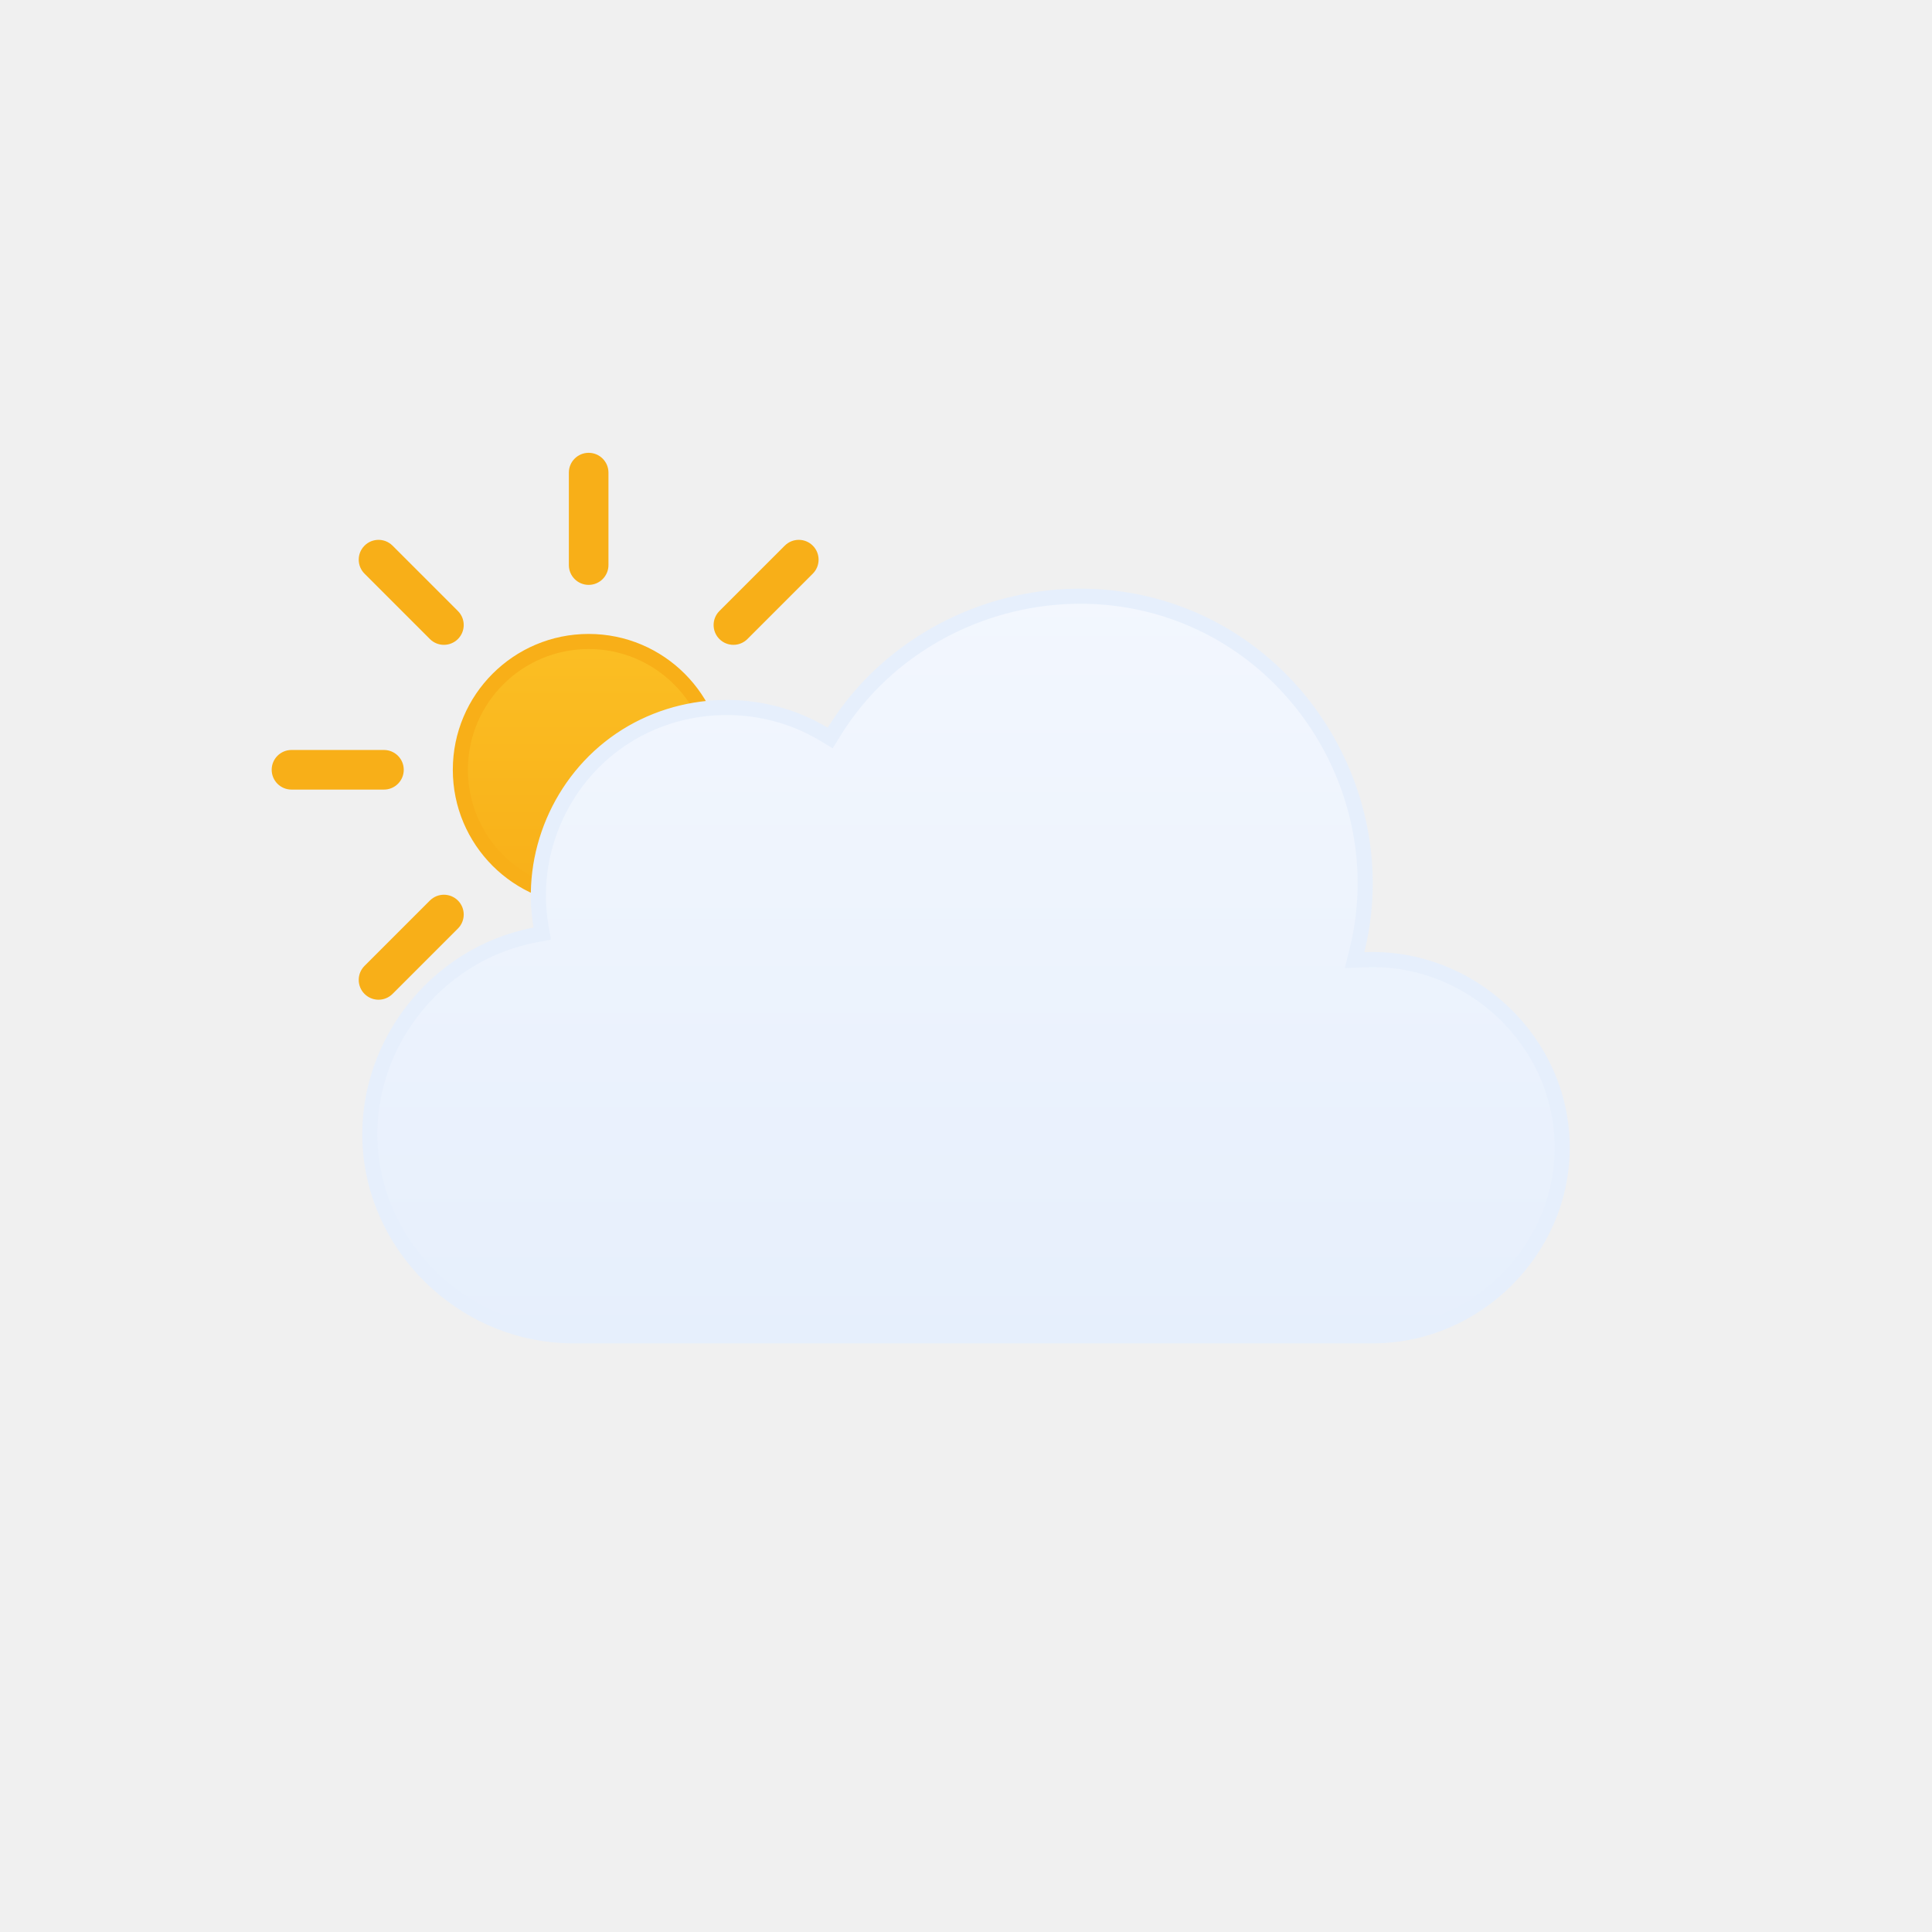
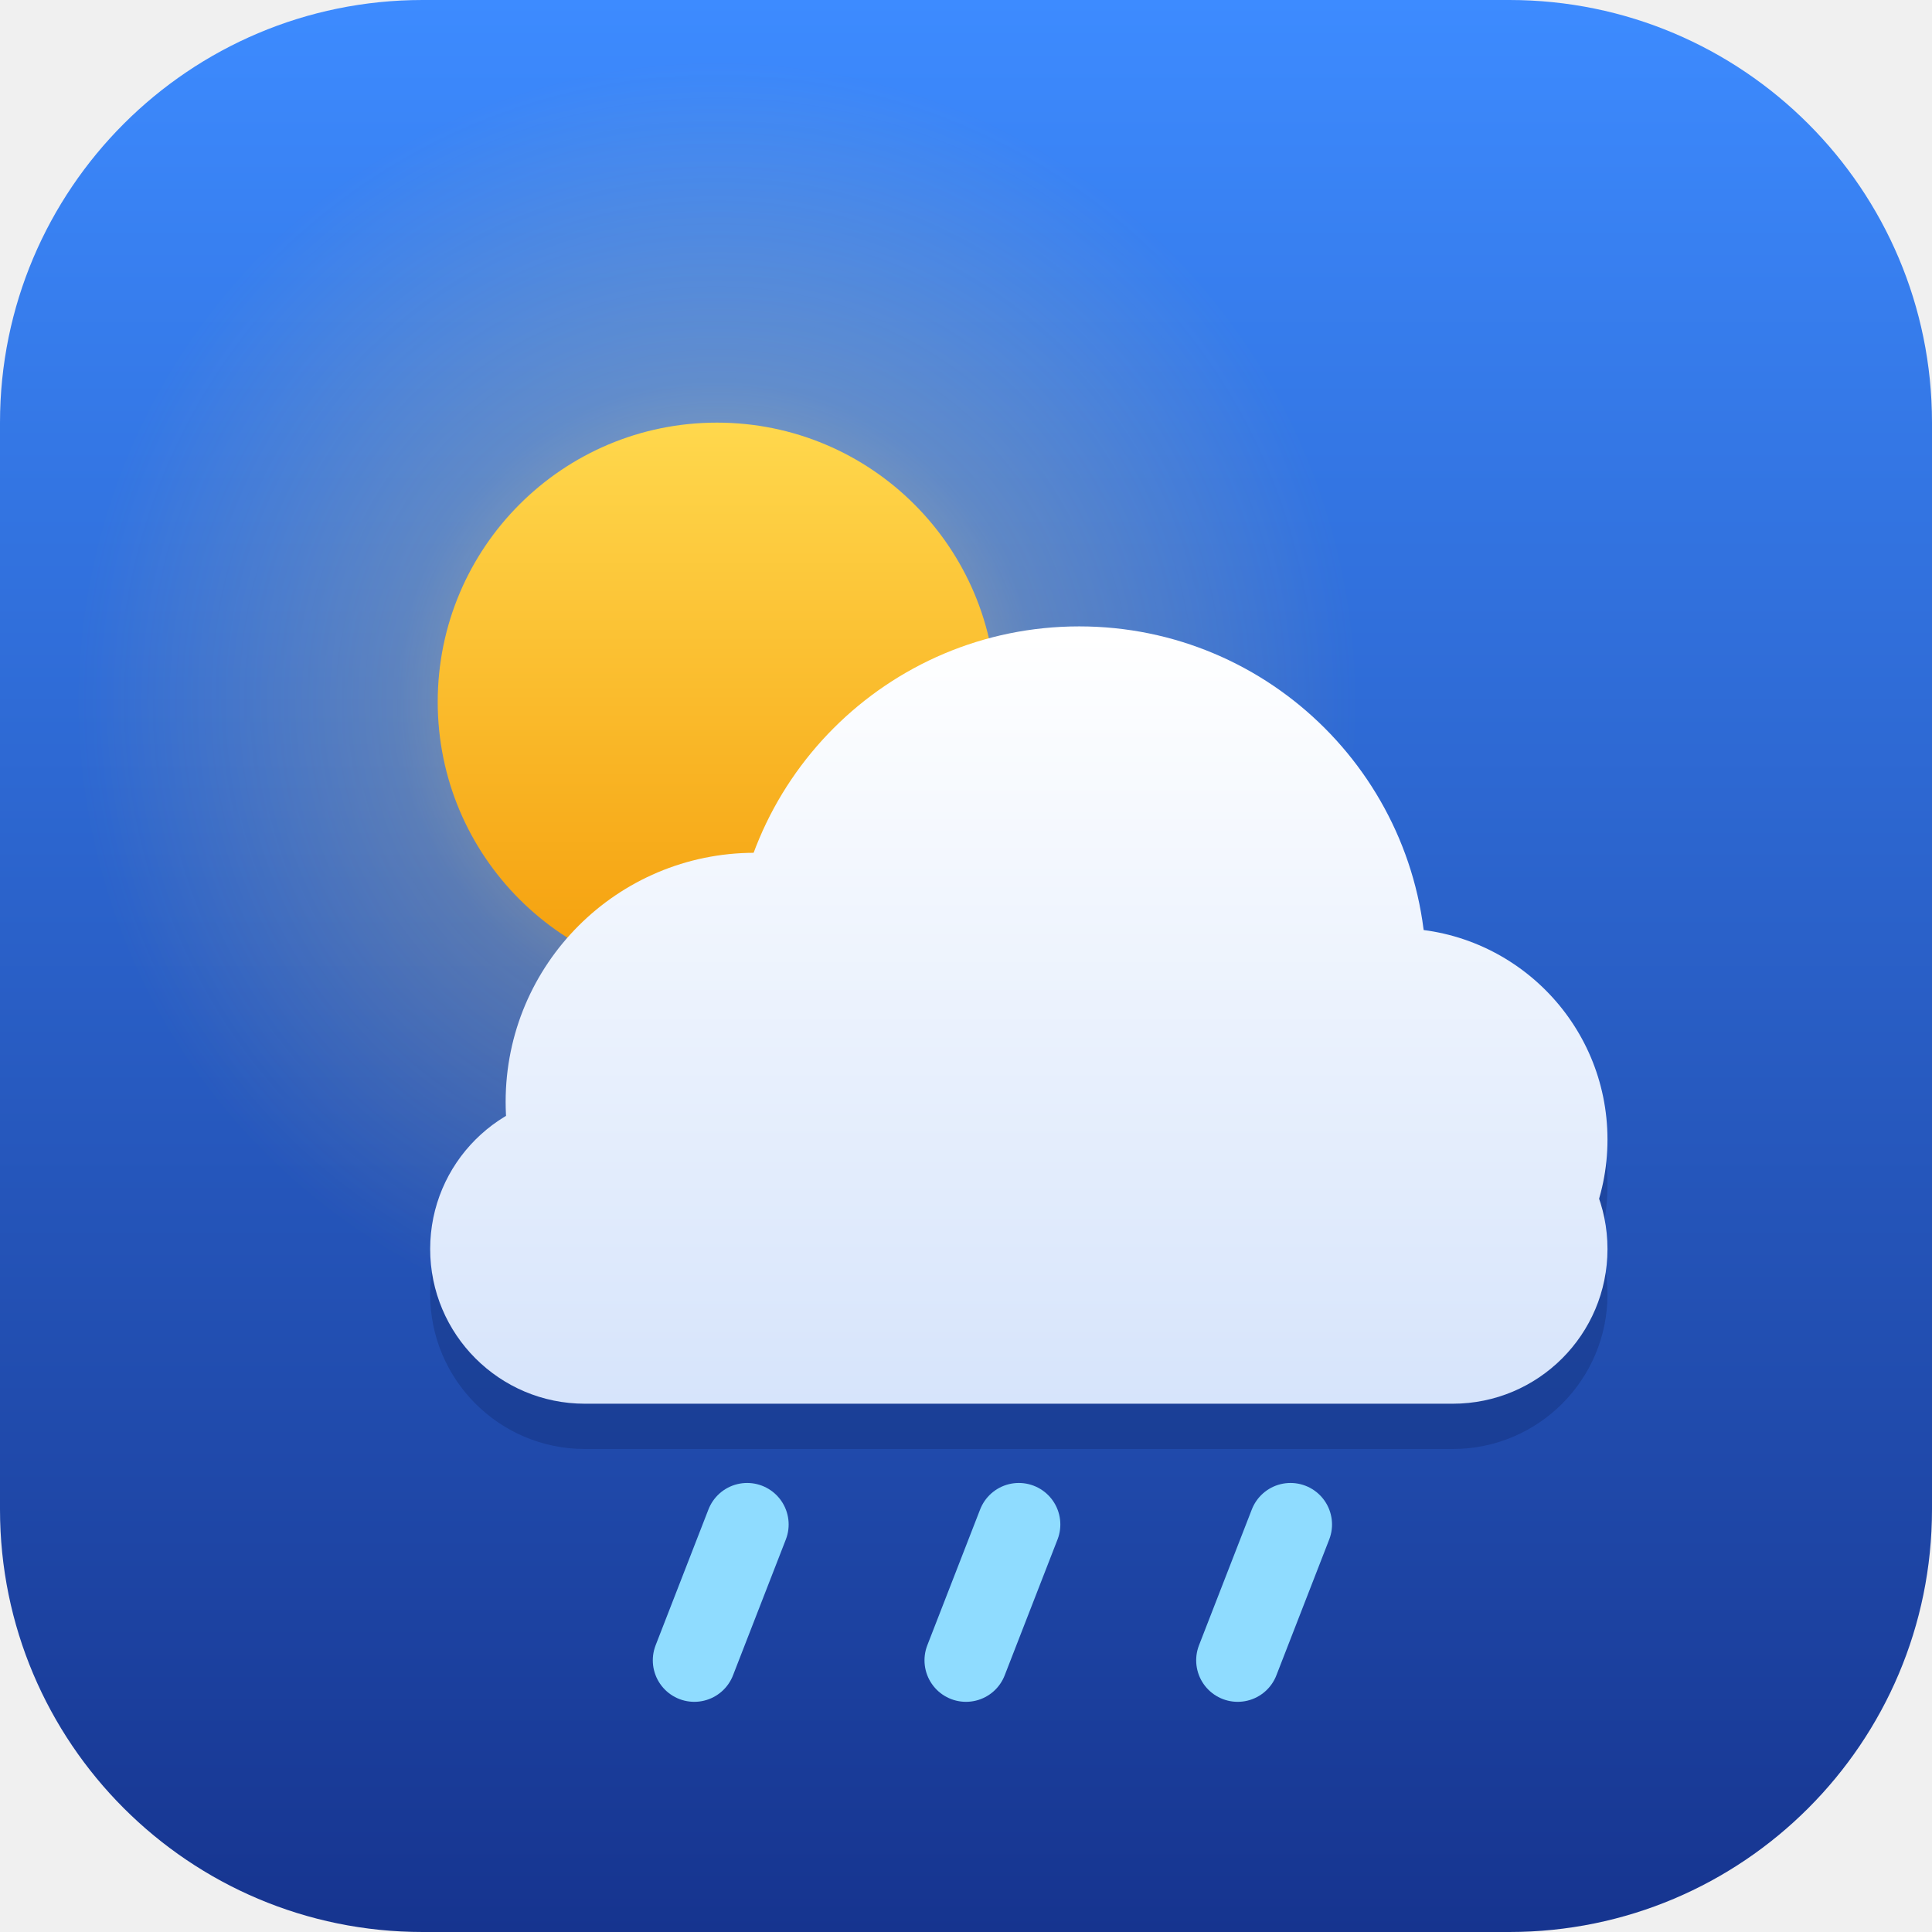
- <svg xmlns="http://www.w3.org/2000/svg" viewBox="0 0 128 128" fill="none">
-   <g id="partly-cloudy-day" clip-path="url(#clip0_1858_8241)">
-     <g id="Sky">
-       <g id="Sun">
-         <circle id="Core" cx="39" cy="51" r="8.5" fill="url(#paint0_linear_1858_8241)" stroke="#F8AF18" />
-         <g id="Rays">
-           <path d="M37.688 31.312C37.688 30.588 38.275 30 39 30C39.725 30 40.312 30.588 40.312 31.312V37.438C40.312 38.162 39.725 38.75 39 38.75C38.275 38.75 37.688 38.162 37.688 37.438V31.312Z" fill="#F8AF18" />
-           <path d="M51.993 36.151C52.506 35.638 53.337 35.638 53.849 36.151C54.362 36.663 54.362 37.494 53.849 38.007L49.518 42.338C49.006 42.85 48.175 42.85 47.662 42.338C47.15 41.825 47.15 40.994 47.662 40.482L51.993 36.151Z" fill="#F8AF18" />
-           <path d="M58.688 49.688C59.412 49.688 60 50.275 60 51C60 51.725 59.412 52.312 58.688 52.312H52.562C51.838 52.312 51.25 51.725 51.25 51C51.25 50.275 51.838 49.688 52.562 49.688H58.688Z" fill="#F8AF18" />
-           <path d="M53.849 63.993C54.362 64.506 54.362 65.337 53.849 65.849C53.337 66.362 52.506 66.362 51.993 65.849L47.662 61.518C47.15 61.006 47.15 60.175 47.662 59.662C48.175 59.15 49.006 59.15 49.518 59.662L53.849 63.993Z" fill="#F8AF18" />
-           <path d="M37.688 64.562C37.688 63.838 38.275 63.25 39 63.25C39.725 63.25 40.312 63.838 40.312 64.562V70.688C40.312 71.412 39.725 72 39 72C38.275 72 37.688 71.412 37.688 70.688V64.562Z" fill="#F8AF18" />
-           <path d="M28.482 59.662C28.994 59.15 29.825 59.15 30.338 59.662C30.851 60.175 30.851 61.006 30.338 61.518L26.007 65.849C25.494 66.362 24.663 66.362 24.151 65.849C23.638 65.337 23.638 64.506 24.151 63.993L28.482 59.662Z" fill="#F8AF18" />
-           <path d="M25.438 49.688C26.162 49.688 26.75 50.275 26.75 51C26.75 51.725 26.162 52.312 25.438 52.312H19.312C18.588 52.312 18 51.725 18 51C18 50.275 18.588 49.688 19.312 49.688H25.438Z" fill="#F8AF18" />
-           <path d="M30.338 40.482C30.851 40.994 30.851 41.825 30.338 42.338C29.825 42.85 28.994 42.85 28.482 42.338L24.151 38.007C23.638 37.494 23.638 36.663 24.151 36.151C24.663 35.638 25.494 35.638 26.007 36.151L30.338 40.482Z" fill="#F8AF18" />
-           <animateTransform attributeName="transform" type="rotate" values="0 39.0 51.0;360 39.0 51.0" dur="6s" begin="0s" repeatCount="indefinite" />
-         </g>
-       </g>
-       <g id="Clouds">
-         <g id="Cloud">
-           <path id="Cloud_2" d="M55.262 48.475C60.123 40.611 70.297 37.38 78.815 40.943C87.321 44.502 92.138 54.003 89.903 62.965L89.742 63.614L90.411 63.585C97.42 63.279 103.5 68.992 103.5 76.028C103.5 82.84 97.772 88.5 90.977 88.5H37.954C31.128 88.502 25.203 83.171 24.559 76.36C23.916 69.552 28.737 63.212 35.443 61.945L35.926 61.853L35.842 61.369C35.026 56.624 37.126 51.717 41.105 49.013C45.095 46.301 50.446 46.154 54.58 48.64L55.003 48.895L55.262 48.475Z" fill="url(#paint1_linear_1858_8241)" stroke="#E6EFFC" stroke-miterlimit="10" />
-         </g>
-         <animateTransform attributeName="transform" type="translate" values="0 0;0 -3;0 0" dur="3s" begin="0s" repeatCount="indefinite" calcMode="spline" keySplines=".42 0 .58 1; .42 0 .58 1" />
-       </g>
-     </g>
+ <svg xmlns="http://www.w3.org/2000/svg" viewBox="0 0 512 512">
+   <defs>
+     <linearGradient id="himmel" x1="0" y1="0" x2="0" y2="512" gradientUnits="userSpaceOnUse">
+       <stop offset="0" stop-color="#3d8bff" />
+       <stop offset="1" stop-color="#16348f" />
+     </linearGradient>
+     <radialGradient id="schein" cx="190" cy="186" r="170" gradientUnits="userSpaceOnUse">
+       <stop offset="0" stop-color="#ffe7a3" stop-opacity="0.7" />
+       <stop offset="0.5" stop-color="#ffd166" stop-opacity="0.22" />
+       <stop offset="1" stop-color="#ffd166" stop-opacity="0" />
+     </radialGradient>
+     <linearGradient id="sonne" x1="0" y1="112" x2="0" y2="260" gradientUnits="userSpaceOnUse">
+       <stop offset="0" stop-color="#ffd84d" />
+       <stop offset="1" stop-color="#f59e0b" />
+     </linearGradient>
+     <linearGradient id="wolke" x1="0" y1="168" x2="0" y2="372" gradientUnits="userSpaceOnUse">
+       <stop offset="0" stop-color="#ffffff" />
+       <stop offset="1" stop-color="#d6e4fb" />
+     </linearGradient>
+   </defs>
+   <rect width="512" height="512" rx="112" fill="url(#himmel)" />
+   <circle cx="190" cy="186" r="170" fill="url(#schein)" />
+   <circle cx="190" cy="186" r="74" fill="url(#sonne)" />
+   <g fill="#0b1f5c" opacity="0.28" transform="translate(-14 12)">
+     <circle cx="214" cy="292" r="66" />
+     <circle cx="300" cy="258" r="92" />
+     <circle cx="384" cy="302" r="56" />
+     <rect x="128" y="290" width="312" height="82" rx="41" />
  </g>
-   <defs>
-     <linearGradient id="paint0_linear_1858_8241" x1="39" y1="42" x2="39" y2="60" gradientUnits="userSpaceOnUse">
-       <stop stop-color="#FBBF24" />
-       <stop offset="1" stop-color="#F8AF18" />
-     </linearGradient>
-     <linearGradient id="paint1_linear_1858_8241" x1="64.001" y1="39" x2="64.001" y2="89" gradientUnits="userSpaceOnUse">
-       <stop stop-color="#F3F7FE" />
-       <stop offset="1" stop-color="#E6EFFC" />
-     </linearGradient>
-     <clipPath id="clip0_1858_8241">
-       <rect width="128" height="128" fill="white" />
-     </clipPath>
-   </defs>
+   <g fill="url(#wolke)" transform="translate(-14 0)">
+     <circle cx="214" cy="292" r="66" />
+     <circle cx="300" cy="258" r="92" />
+     <circle cx="384" cy="302" r="56" />
+     <rect x="128" y="290" width="312" height="82" rx="41" />
+   </g>
+   <g stroke="#8fdcff" stroke-width="22" stroke-linecap="round" transform="translate(-14 0)">
+     <line x1="212" y1="404" x2="198" y2="440" />
+     <line x1="284" y1="404" x2="270" y2="440" />
+     <line x1="356" y1="404" x2="342" y2="440" />
+   </g>
</svg>
